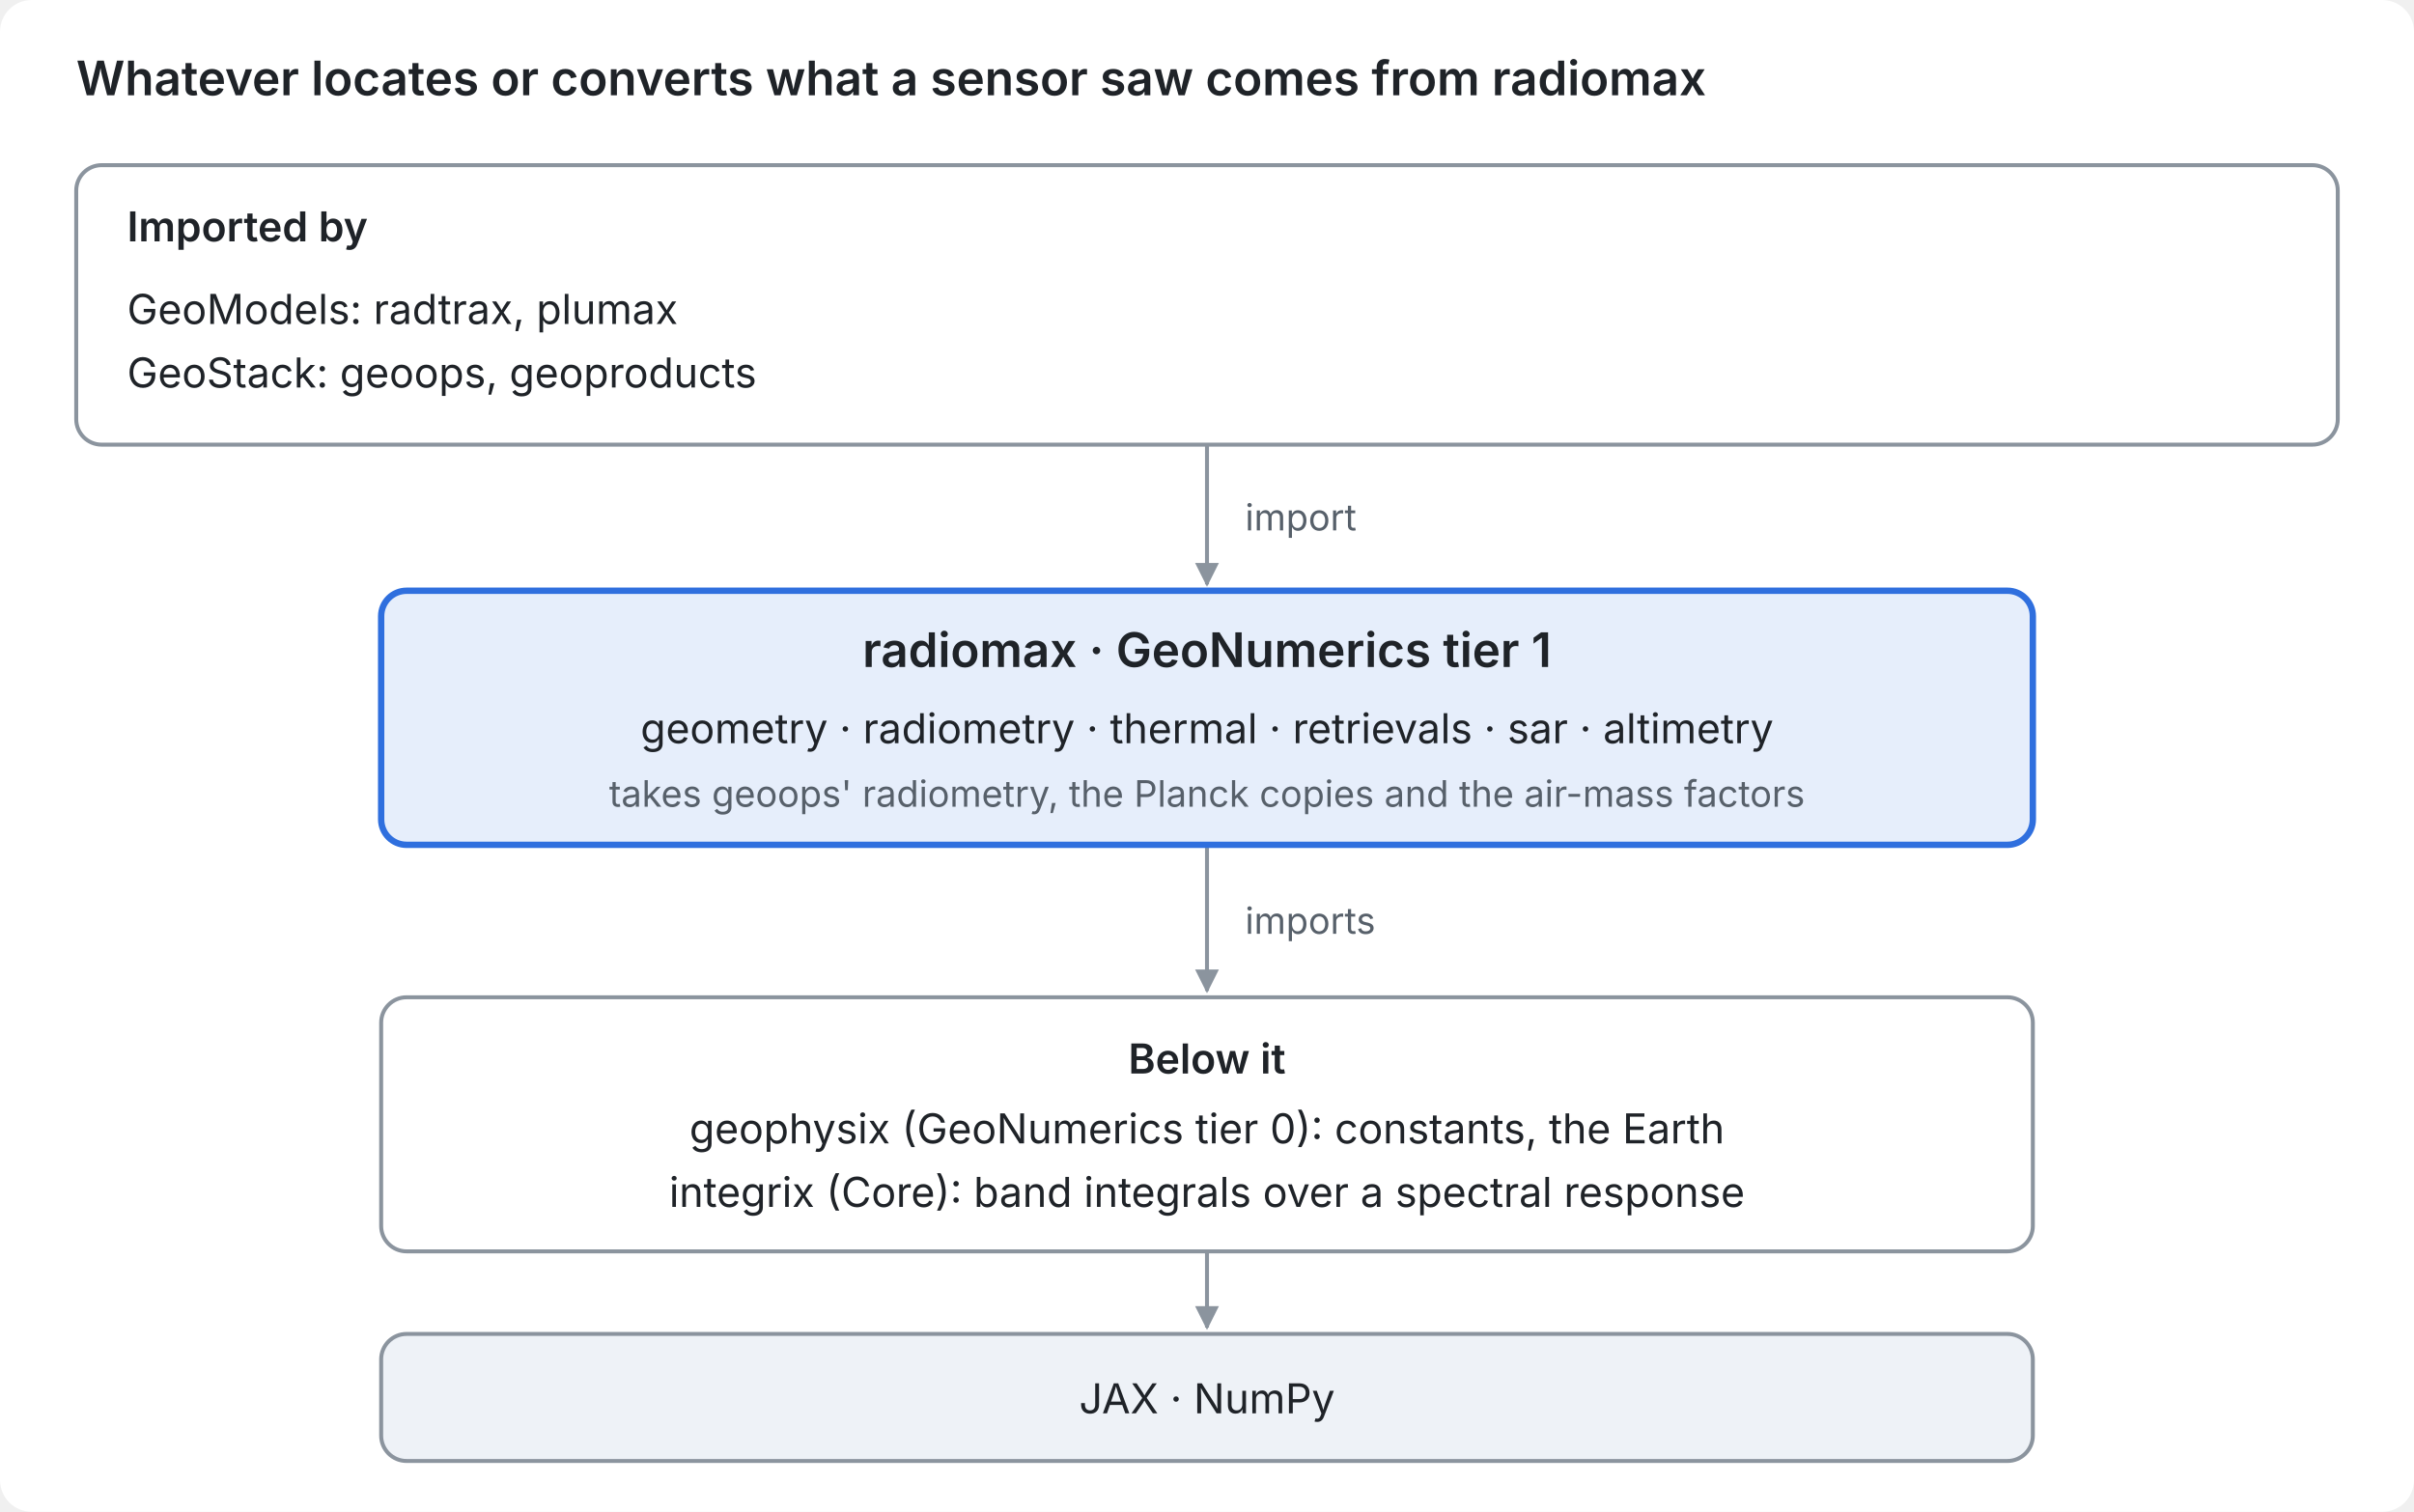
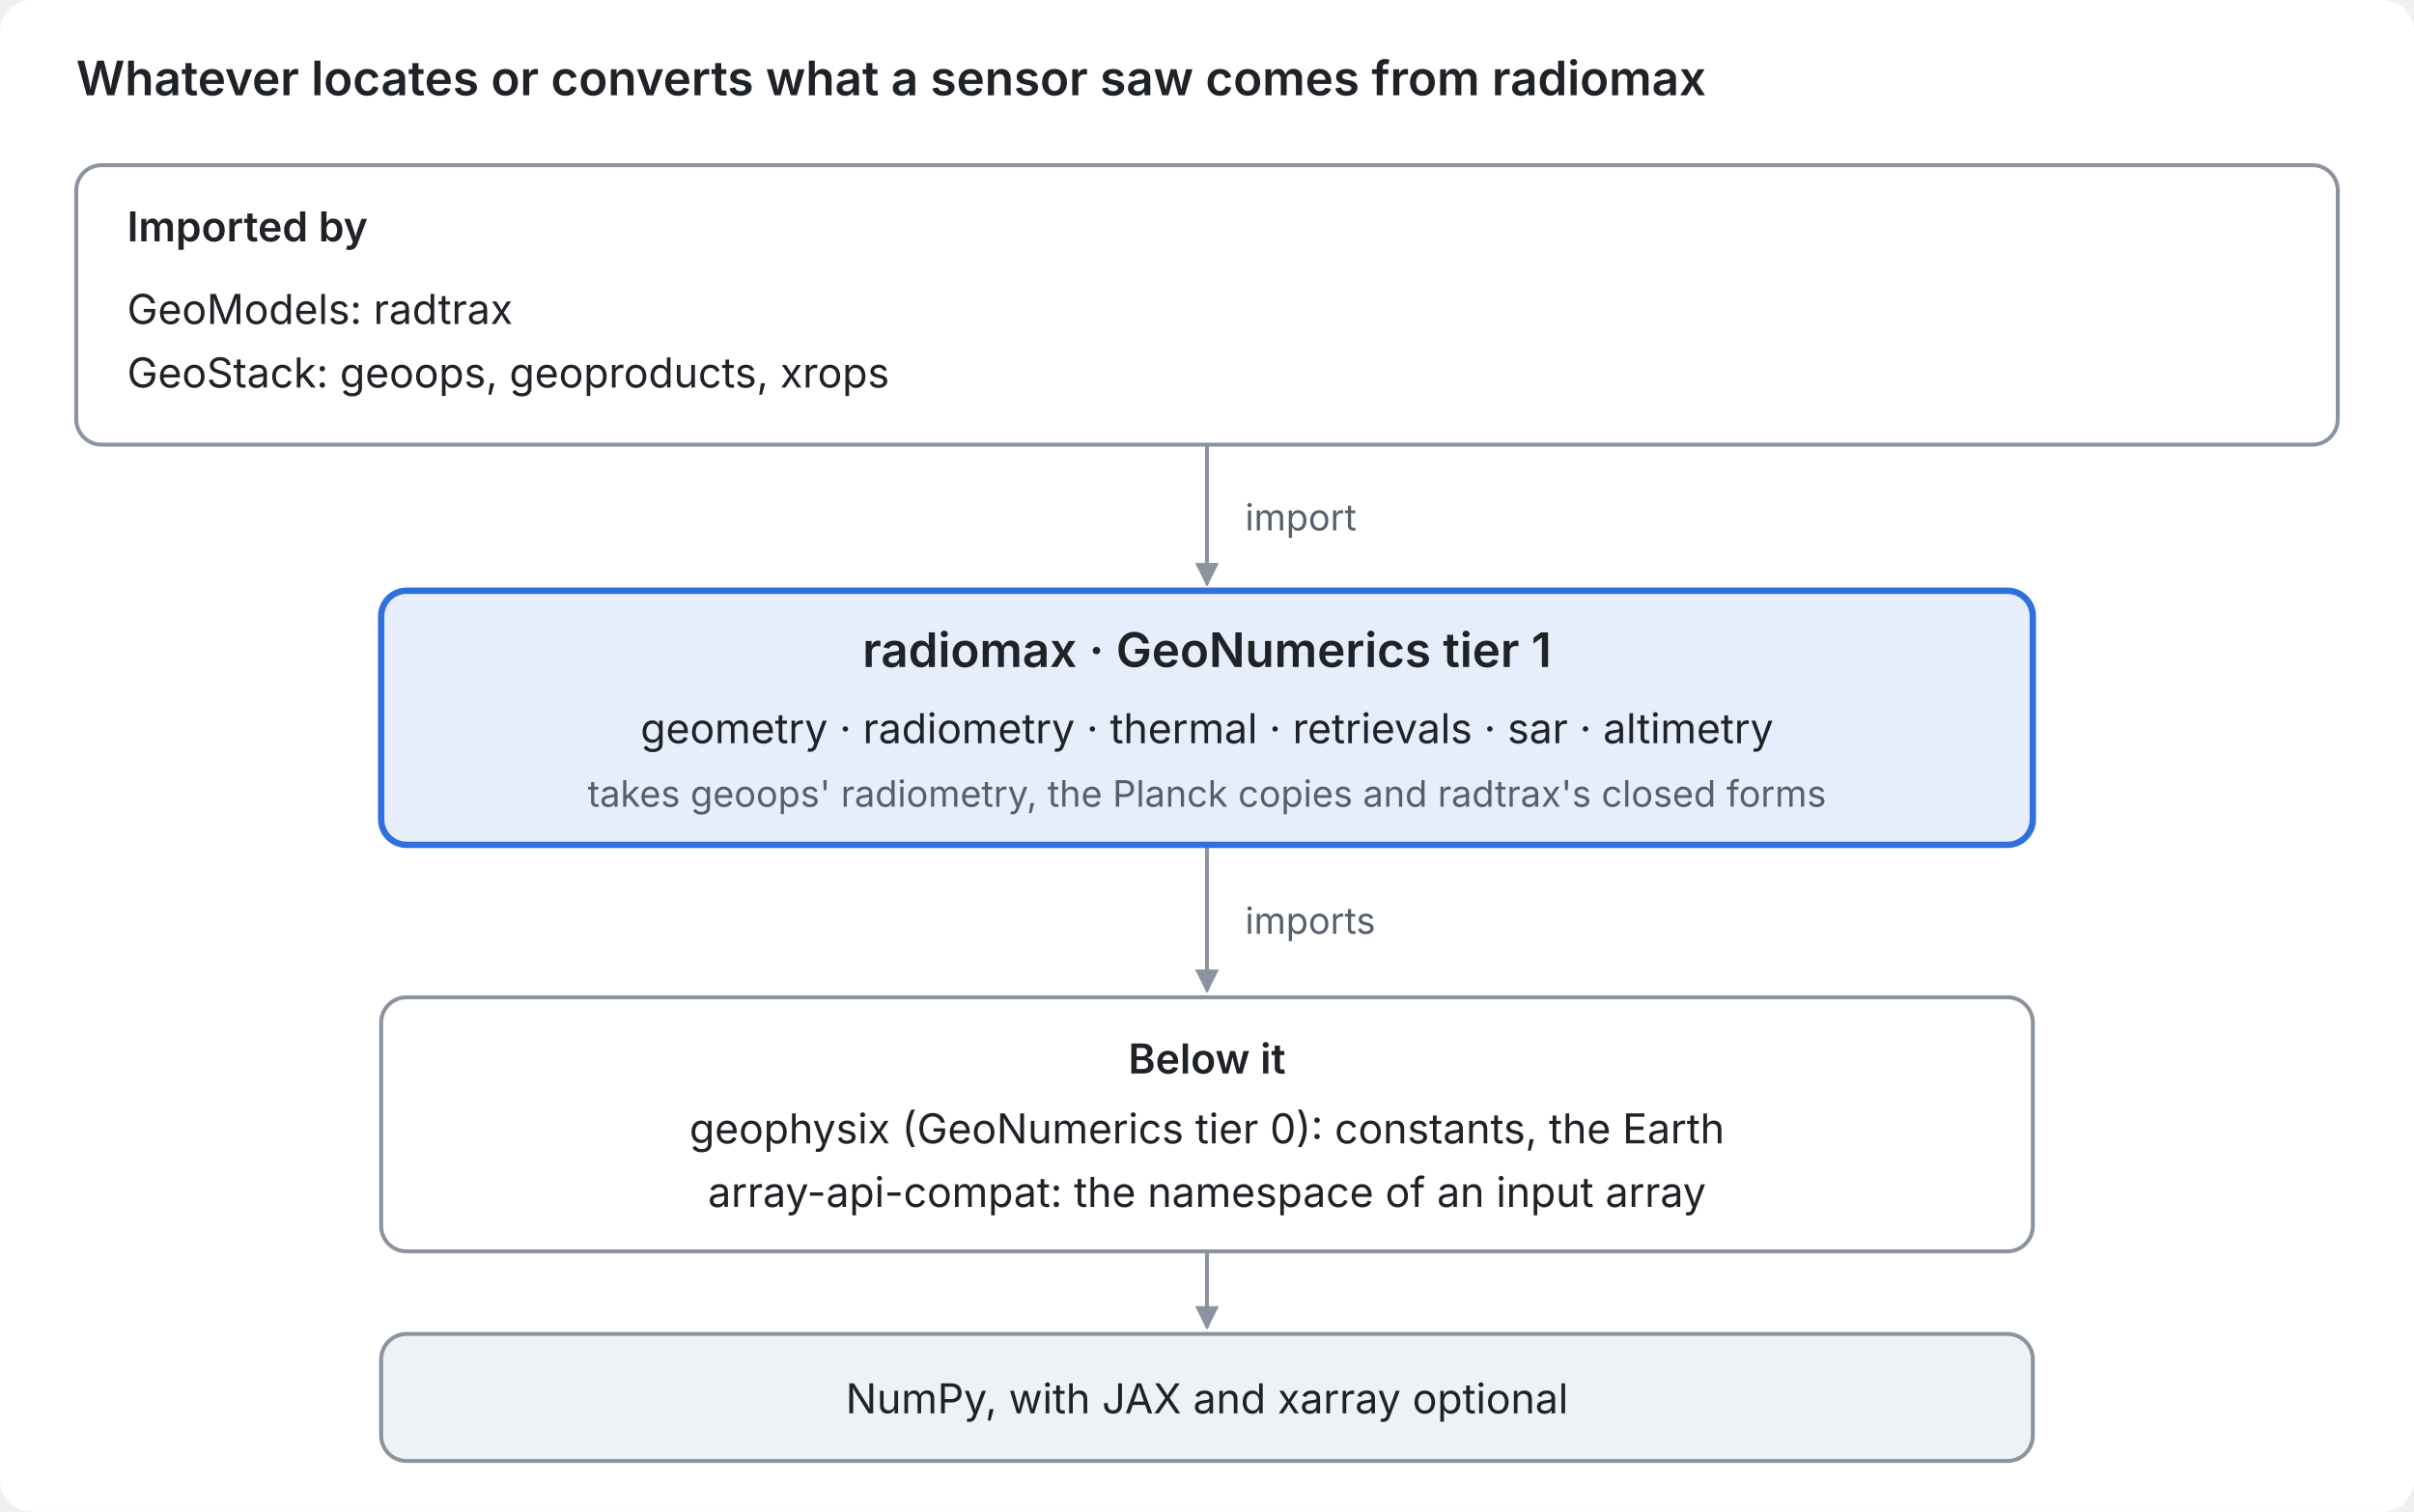
- <svg xmlns="http://www.w3.org/2000/svg" viewBox="0 0 760 476" role="img" aria-label="radtrax, plumax and the GeoStack readers take their geometry and radiometry from radiomax" font-size="13" font-family="system-ui, -apple-system, 'Segoe UI', sans-serif">
+ <svg xmlns="http://www.w3.org/2000/svg" viewBox="0 0 760 476" role="img" aria-label="radtrax and the GeoStack readers take their geometry and radiometry from radiomax" font-size="13" font-family="system-ui, -apple-system, 'Segoe UI', sans-serif">
  <rect x="0" y="0" width="760" height="476" rx="10" fill="#ffffff" />
  <defs>
    <marker id="rmx-arrow" viewBox="0 0 10 10" refX="9" refY="5" markerWidth="6" markerHeight="6" orient="auto-start-reverse">
      <path d="M0 0L10 5L0 10z" fill="#8b949e" />
    </marker>
  </defs>
  <text x="24" y="30" font-size="15" font-weight="600" fill="#1f2328">Whatever locates or converts what a sensor saw comes from radiomax</text>
  <g>
    <rect x="24" y="52" width="712" height="88" rx="8" fill="none" stroke="#8b949e" stroke-width="1.25" />
    <text x="40" y="76" font-weight="600" fill="#1f2328">Imported by</text>
-     <text x="40" y="102" fill="#1f2328">GeoModels: radtrax, plumax</text>
-     <text x="40" y="122" fill="#1f2328">GeoStack: geoops, geoproducts</text>
+     <text x="40" y="102" fill="#1f2328">GeoModels: radtrax</text>
+     <text x="40" y="122" fill="#1f2328">GeoStack: geoops, geoproducts, xrops</text>
  </g>
  <g fill="none" stroke="#8b949e" stroke-width="1.25">
    <path d="M380 140V184" marker-end="url(#rmx-arrow)" />
    <path d="M380 266V312" marker-end="url(#rmx-arrow)" />
    <path d="M380 394V418" marker-end="url(#rmx-arrow)" />
  </g>
  <text x="392" y="167" font-size="11.5" fill="#57606a">import</text>
  <text x="392" y="294" font-size="11.5" fill="#57606a">imports</text>
  <g>
    <rect x="120" y="186" width="520" height="80" rx="8" fill="#2f6fde" fill-opacity="0.12" stroke="#2f6fde" stroke-width="2" />
    <text x="380" y="210" text-anchor="middle" font-size="15" font-weight="600" fill="#1f2328">radiomax · GeoNumerics tier 1</text>
    <text x="380" y="234" text-anchor="middle" fill="#1f2328">geometry · radiometry · thermal · retrievals · sar · altimetry</text>
-     <text x="380" y="254" text-anchor="middle" font-size="11.5" fill="#57606a">takes geoops' radiometry, the Planck copies and the air-mass factors</text>
+     <text x="380" y="254" text-anchor="middle" font-size="11.5" fill="#57606a">takes geoops' radiometry, the Planck copies and radtrax's closed forms</text>
  </g>
  <g>
    <rect x="120" y="314" width="520" height="80" rx="8" fill="none" stroke="#8b949e" stroke-width="1.25" />
    <text x="380" y="338" text-anchor="middle" font-weight="600" fill="#1f2328">Below it</text>
    <text x="380" y="360" text-anchor="middle" fill="#1f2328">geophysix (GeoNumerics tier 0): constants, the Earth</text>
-     <text x="380" y="380" text-anchor="middle" fill="#1f2328">integrix (Core): band integrals over a spectral response</text>
+     <text x="380" y="380" text-anchor="middle" fill="#1f2328">array-api-compat: the namespace of an input array</text>
  </g>
  <g>
    <rect x="120" y="420" width="520" height="40" rx="8" fill="#eef2f7" stroke="#8b949e" stroke-width="1.25" />
-     <text x="380" y="445" text-anchor="middle" fill="#1f2328">JAX · NumPy</text>
+     <text x="380" y="445" text-anchor="middle" fill="#1f2328">NumPy, with JAX and xarray optional</text>
  </g>
</svg>
